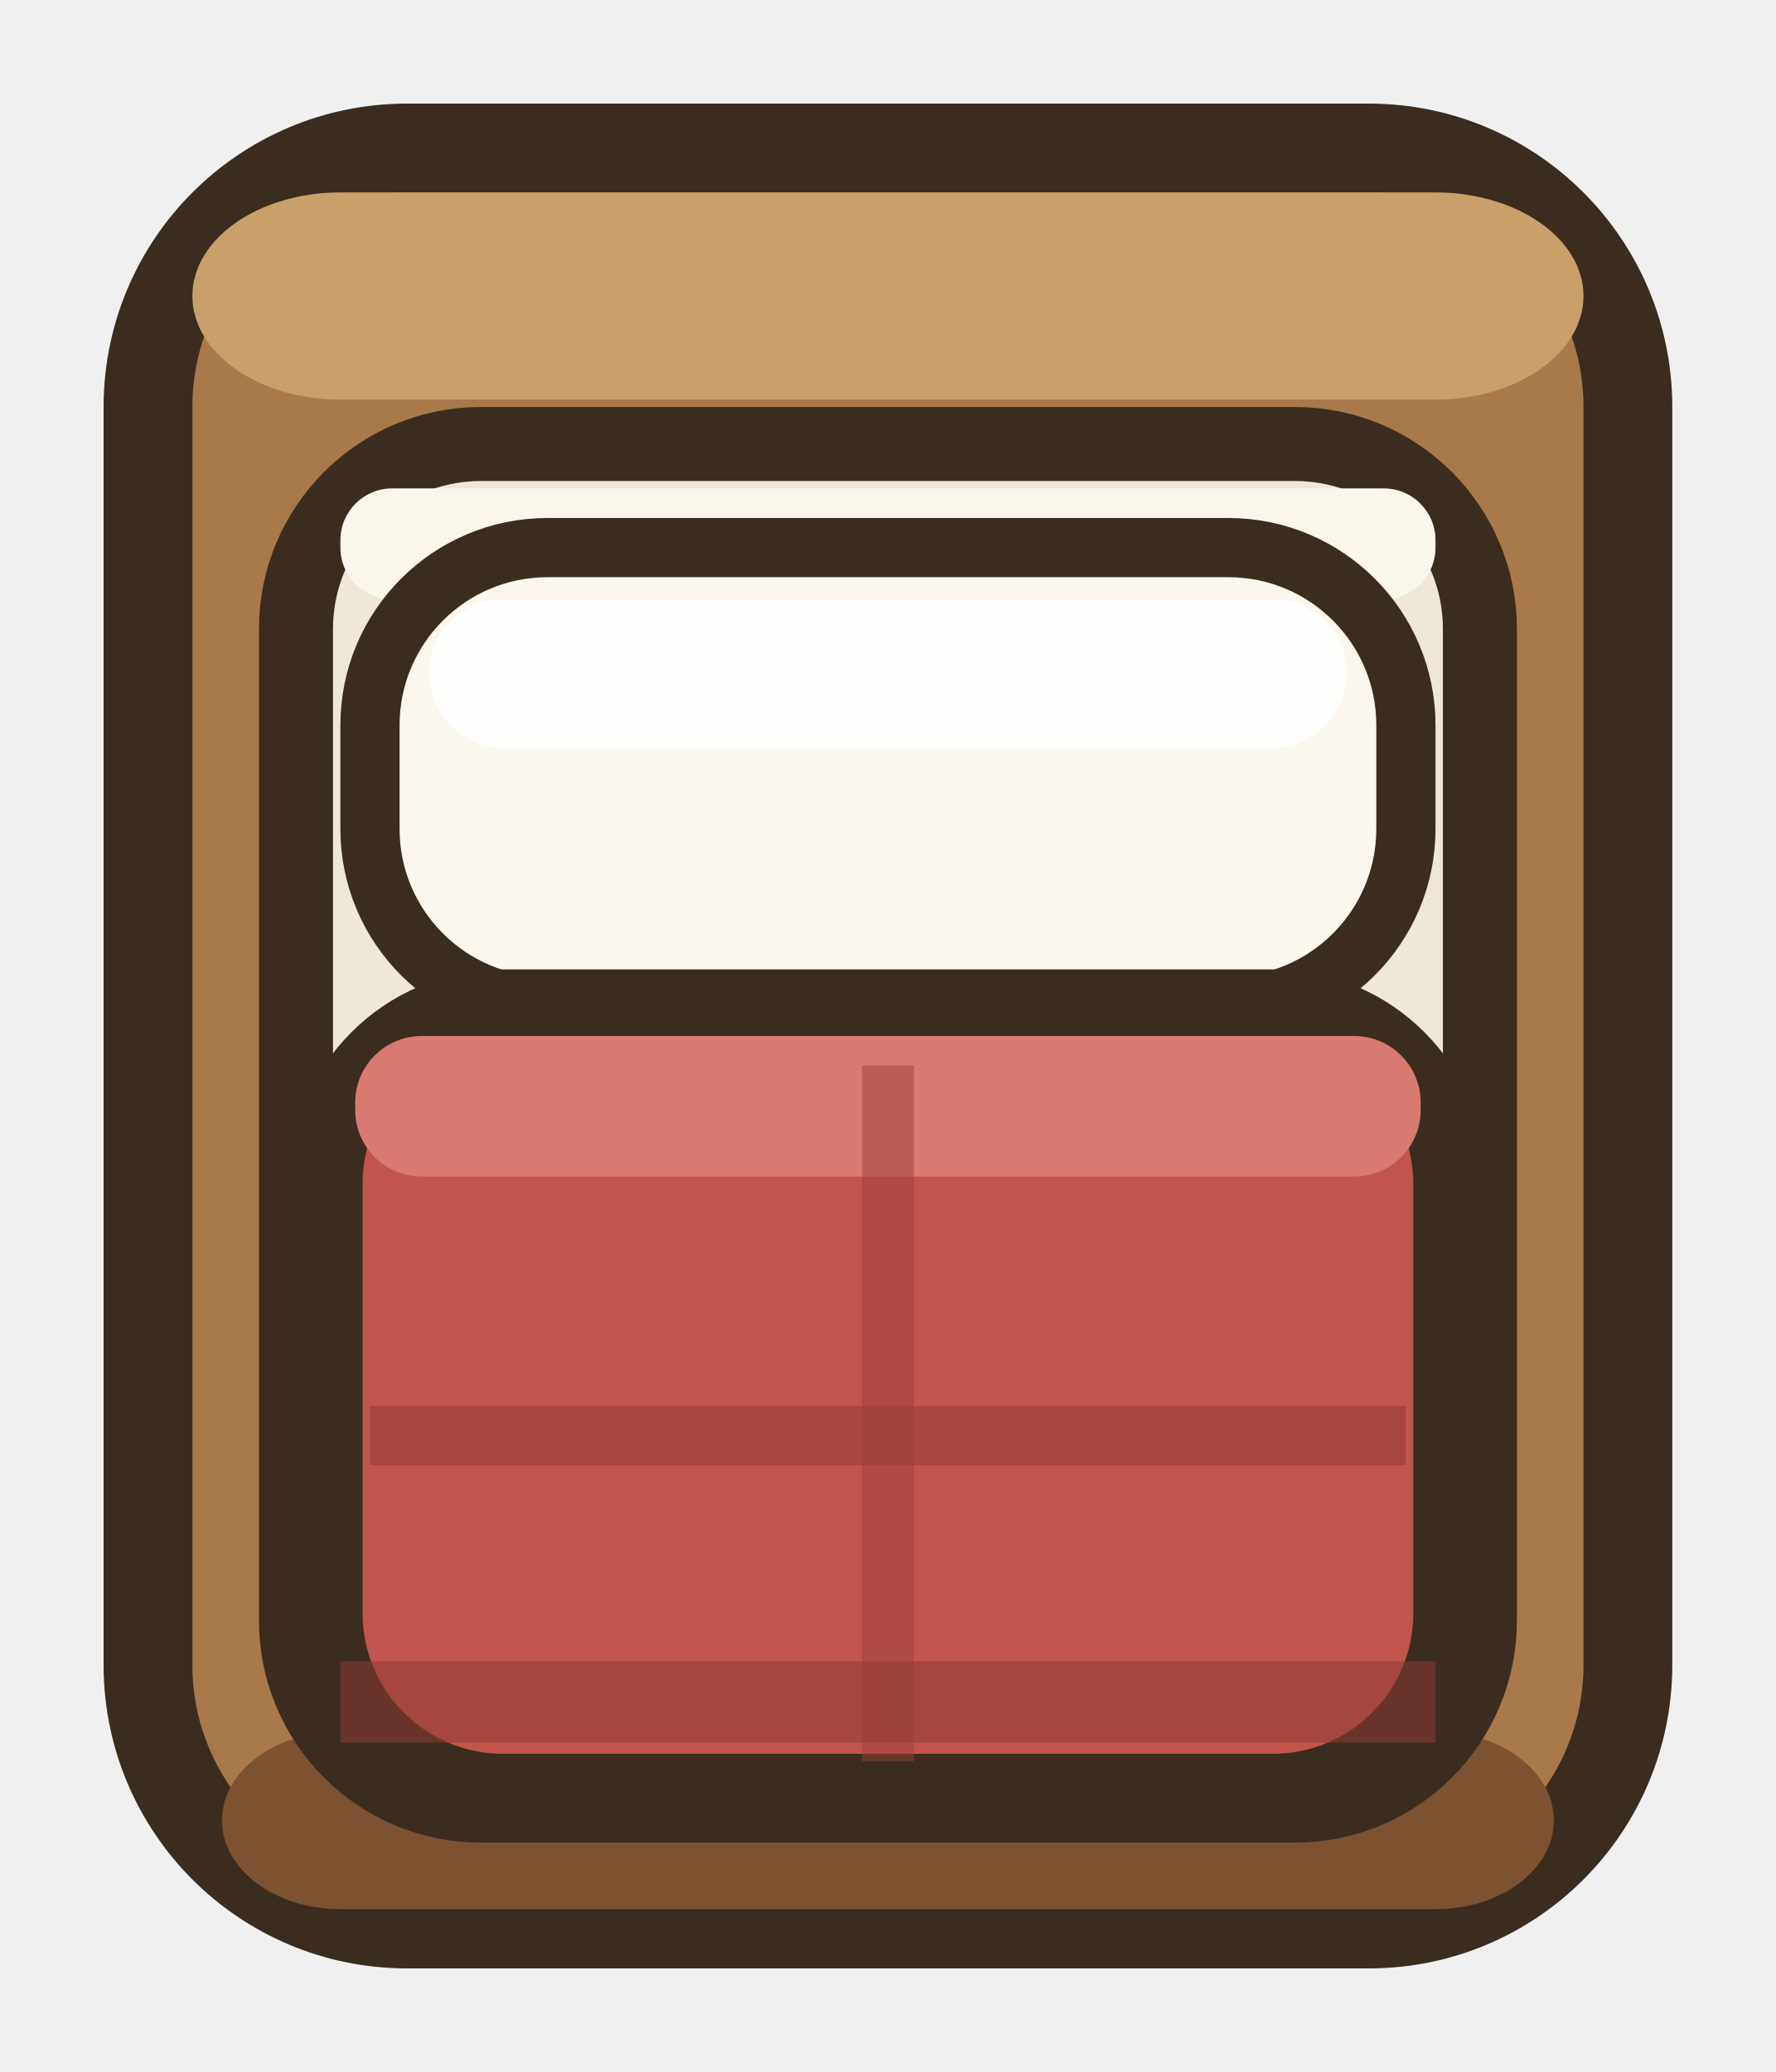
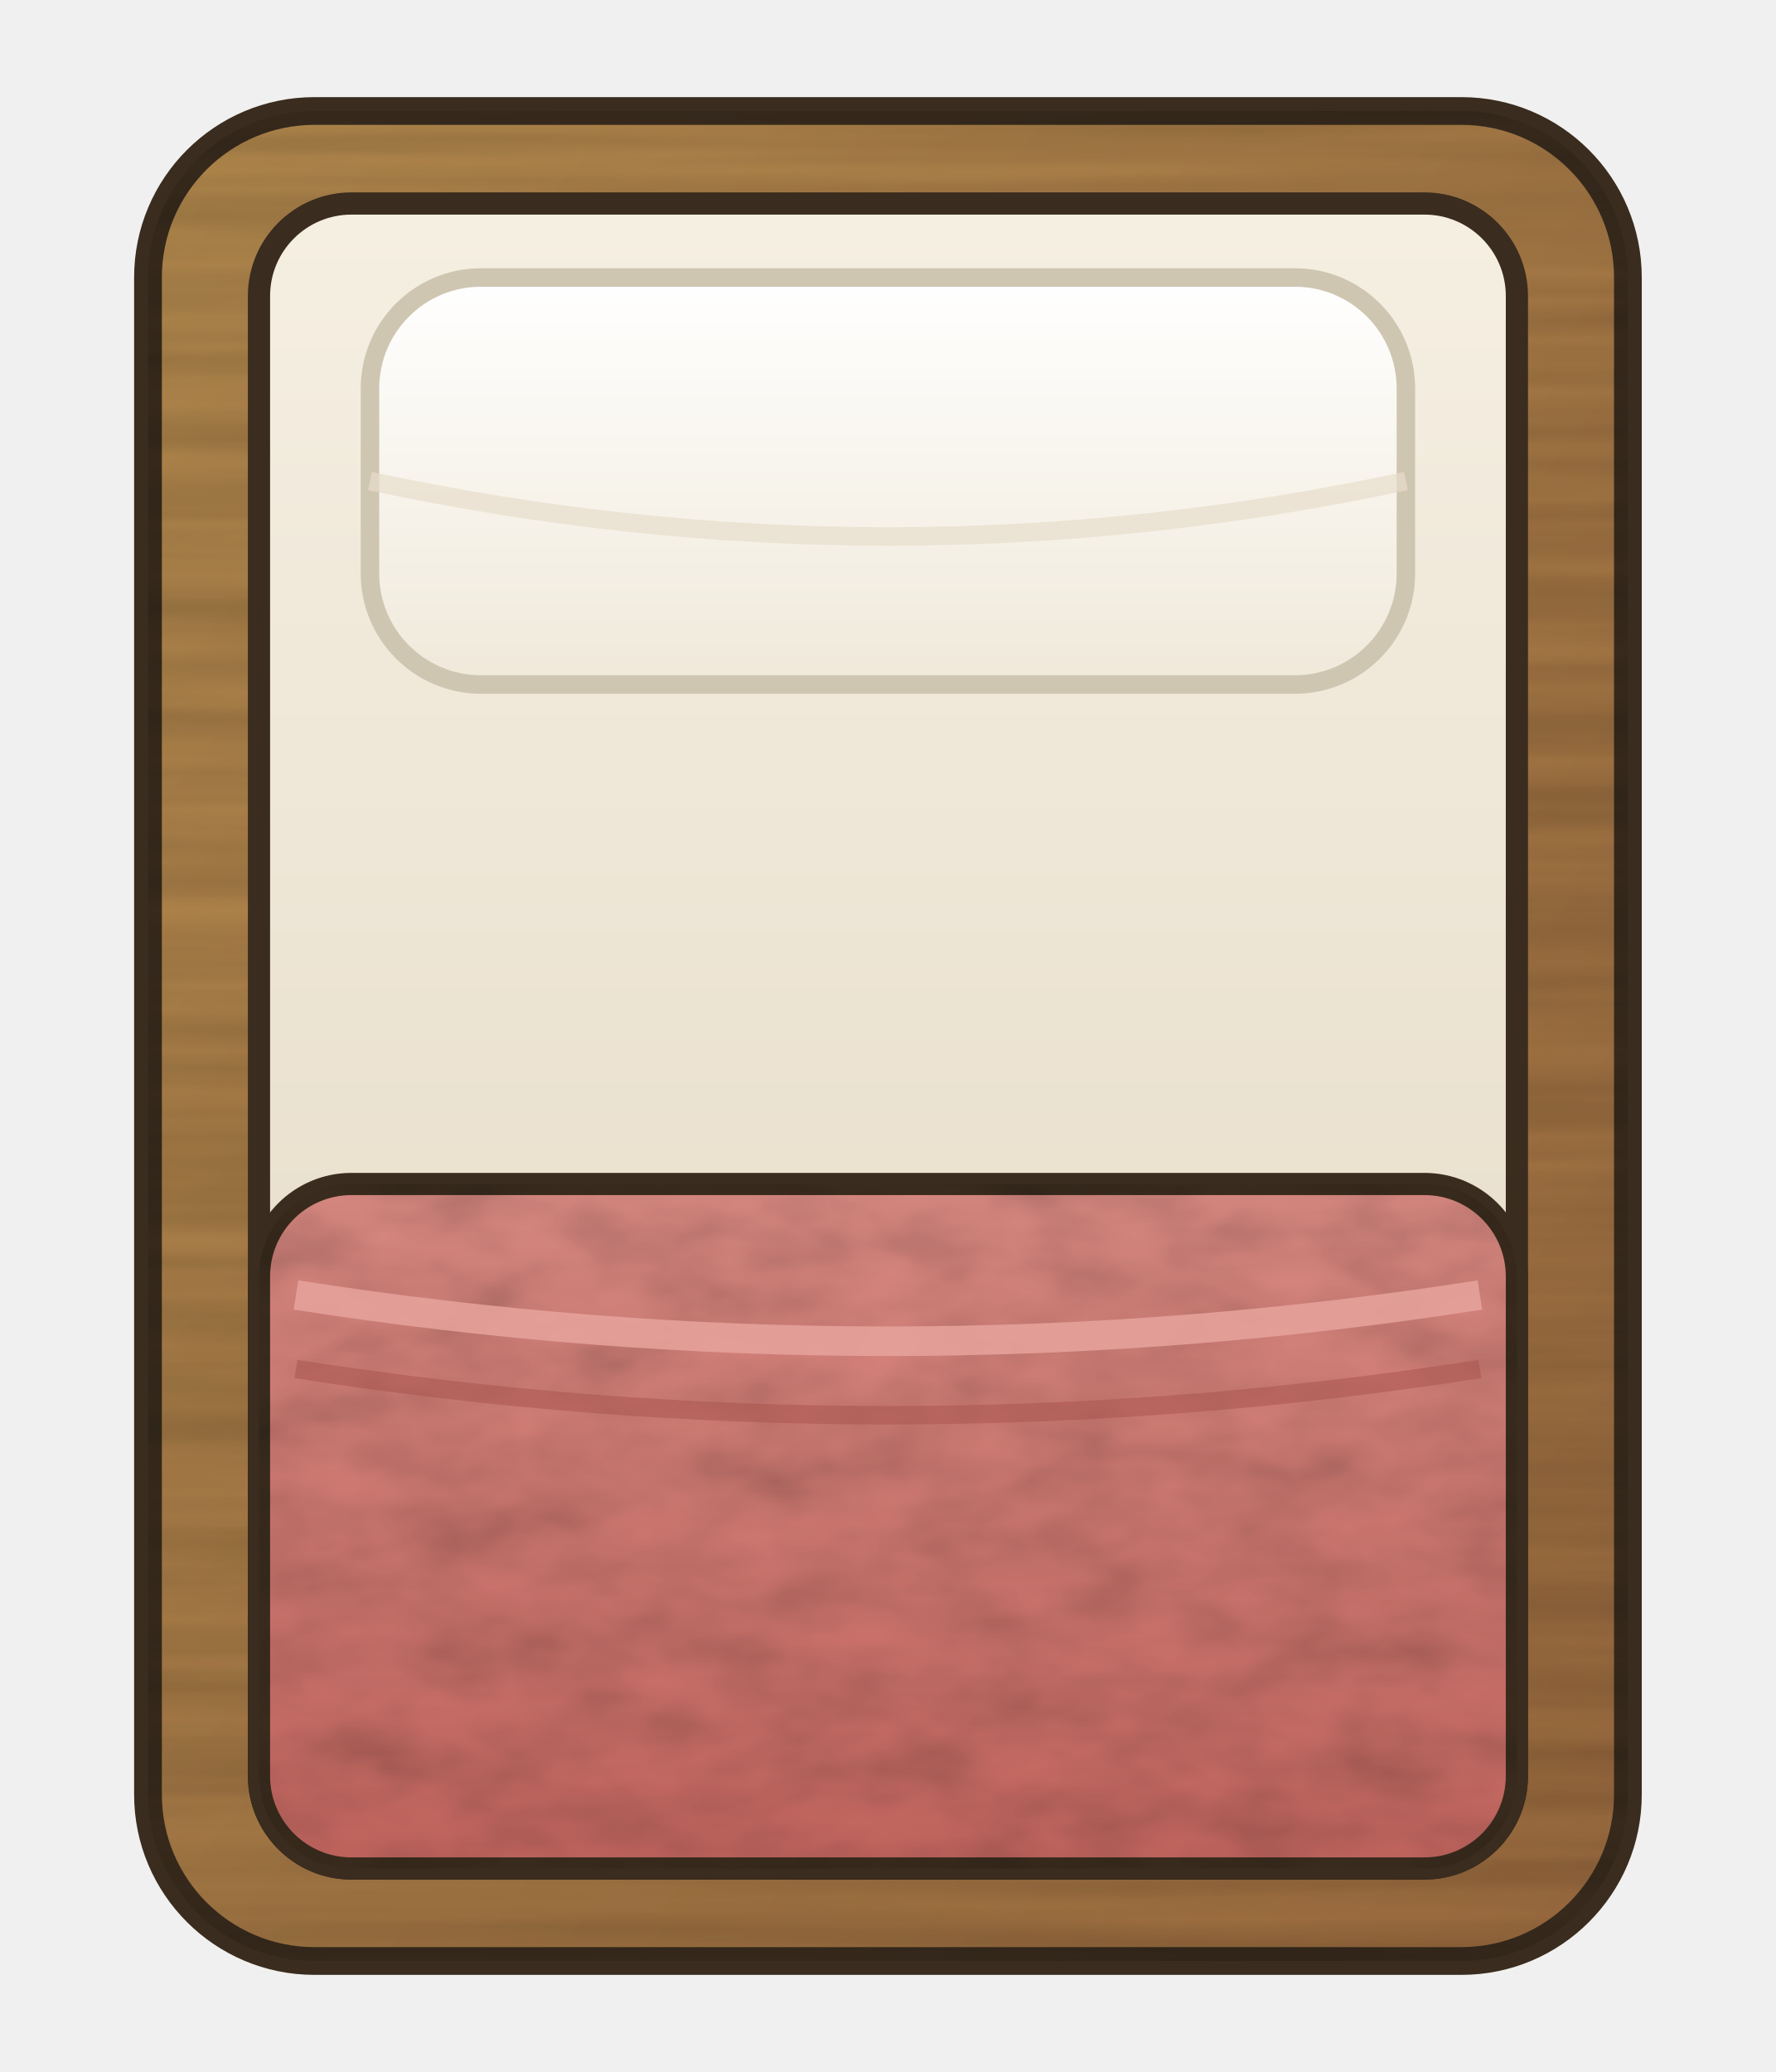
- <svg xmlns="http://www.w3.org/2000/svg" width="24" height="28" viewBox="0 0 24 28">
-   <rect x="2" y="2" width="20" height="24" rx="3.5" fill="#a9794a" stroke="#3a2c1e" stroke-width="1.2" />
-   <rect x="2.6" y="2.6" width="18.8" height="2.8" rx="2" fill="#c9a06a" />
-   <rect x="3" y="23.4" width="18" height="2.4" rx="1.6" fill="#7c5230" />
-   <rect x="4" y="6" width="16" height="18.4" rx="2.5" fill="#efe7d7" stroke="#3a2c1e" stroke-width="1" />
-   <rect x="4.6" y="6.6" width="14.8" height="1.5" rx="0.7" fill="#fbf6ec" />
-   <rect x="5" y="7.4" width="14" height="6.2" rx="2.4" fill="#fbf7ef" stroke="#3a2c1e" stroke-width="0.8" />
-   <rect x="5.8" y="8.1" width="12.4" height="2" rx="1" fill="#ffffff" opacity="0.85" />
-   <rect x="4.4" y="13.6" width="15.2" height="10.6" rx="2.4" fill="#c2554c" stroke="#3a2c1e" stroke-width="1" />
-   <rect x="4.8" y="14" width="14.4" height="1.9" rx="0.9" fill="#d97a70" />
-   <path d="M5 19.4 H19" stroke="#9b403a" stroke-width="0.8" opacity="0.7" />
-   <path d="M12 14.4 V23.8" stroke="#9b403a" stroke-width="0.7" opacity="0.5" />
-   <path d="M4.6 23 H19.4" stroke="#8e3a34" stroke-width="1.1" opacity="0.55" />
+ <svg xmlns="http://www.w3.org/2000/svg" width="96" height="112" viewBox="0 0 96 112">
+   <defs>
+     <linearGradient id="bed_red_frame" x1="0" y1="0" x2="1" y2="1">
+       <stop offset="0" stop-color="#b88d4f" />
+       <stop offset="1" stop-color="#9c6b3f" />
+     </linearGradient>
+     <linearGradient id="bed_red_mattress" x1="0" y1="0" x2="0" y2="1">
+       <stop offset="0" stop-color="#f5efe2" />
+       <stop offset="1" stop-color="#e3d8c3" />
+     </linearGradient>
+     <linearGradient id="bed_red_pillow" x1="0" y1="0" x2="0" y2="1">
+       <stop offset="0" stop-color="#ffffff" />
+       <stop offset="1" stop-color="#f0e9da" />
+     </linearGradient>
+     <linearGradient id="bed_red_blanket" x1="0" y1="0" x2="0" y2="1">
+       <stop offset="0" stop-color="#d98a82" />
+       <stop offset="1" stop-color="#c2655e" />
+     </linearGradient>
+     <filter id="bed_red_weave" x="0" y="0" width="100%" height="100%" color-interpolation-filters="sRGB">
+       <feTurbulence type="fractalNoise" baseFrequency="0.18 0.32" numOctaves="3" seed="11" stitchTiles="stitch" result="n" />
+       <feColorMatrix in="n" type="matrix" values="0 0 0 0 0  0 0 0 0 0  0 0 0 0 0  0.7 0 0 0 0" result="a" />
+       <feComponentTransfer in="a" result="m">
+         <feFuncA type="gamma" amplitude="1" exponent="1.7" offset="0" />
+       </feComponentTransfer>
+       <feComposite in="m" in2="SourceAlpha" operator="in" />
+     </filter>
+     <filter id="bed_red_grain" x="0" y="0" width="100%" height="100%" color-interpolation-filters="sRGB">
+       <feTurbulence type="fractalNoise" baseFrequency="0.02 0.5" numOctaves="3" seed="5" result="n" />
+       <feColorMatrix in="n" type="matrix" values="0 0 0 0 0  0 0 0 0 0  0 0 0 0 0  0.6 0 0 0 0" result="a" />
+       <feComposite in="a" in2="SourceAlpha" operator="in" />
+     </filter>
+   </defs>
+   <rect x="8" y="6" width="80" height="100" rx="9" fill="url(#bed_red_frame)" stroke="#3a2c1e" stroke-width="1.5" />
+   <rect x="8" y="6" width="80" height="100" rx="9" fill="#7c5430" filter="url(#bed_red_grain)" opacity="0.35" />
+   <rect x="14" y="11" width="68" height="90" rx="5" fill="url(#bed_red_mattress)" stroke="#3a2c1e" stroke-width="1.2" />
+   <rect x="20" y="15" width="56" height="22" rx="6" fill="url(#bed_red_pillow)" stroke="#cfc6b2" stroke-width="1" />
+   <path d="M20 26 q28 6 56 0" fill="none" stroke="#e7ddca" stroke-width="1" opacity="0.7" />
+   <rect x="14" y="64" width="68" height="37" rx="5" fill="url(#bed_red_blanket)" stroke="#3a2c1e" stroke-width="1.2" />
+   <rect x="14" y="64" width="68" height="37" rx="5" fill="#b1564f" filter="url(#bed_red_weave)" opacity="0.4" />
+   <path d="M16 70 q32 5 64 0" fill="none" stroke="#e6a39c" stroke-width="1.6" opacity="0.85" />
+   <path d="M16 74 q32 5 64 0" fill="none" stroke="#a8514b" stroke-width="1" opacity="0.5" />
</svg>
